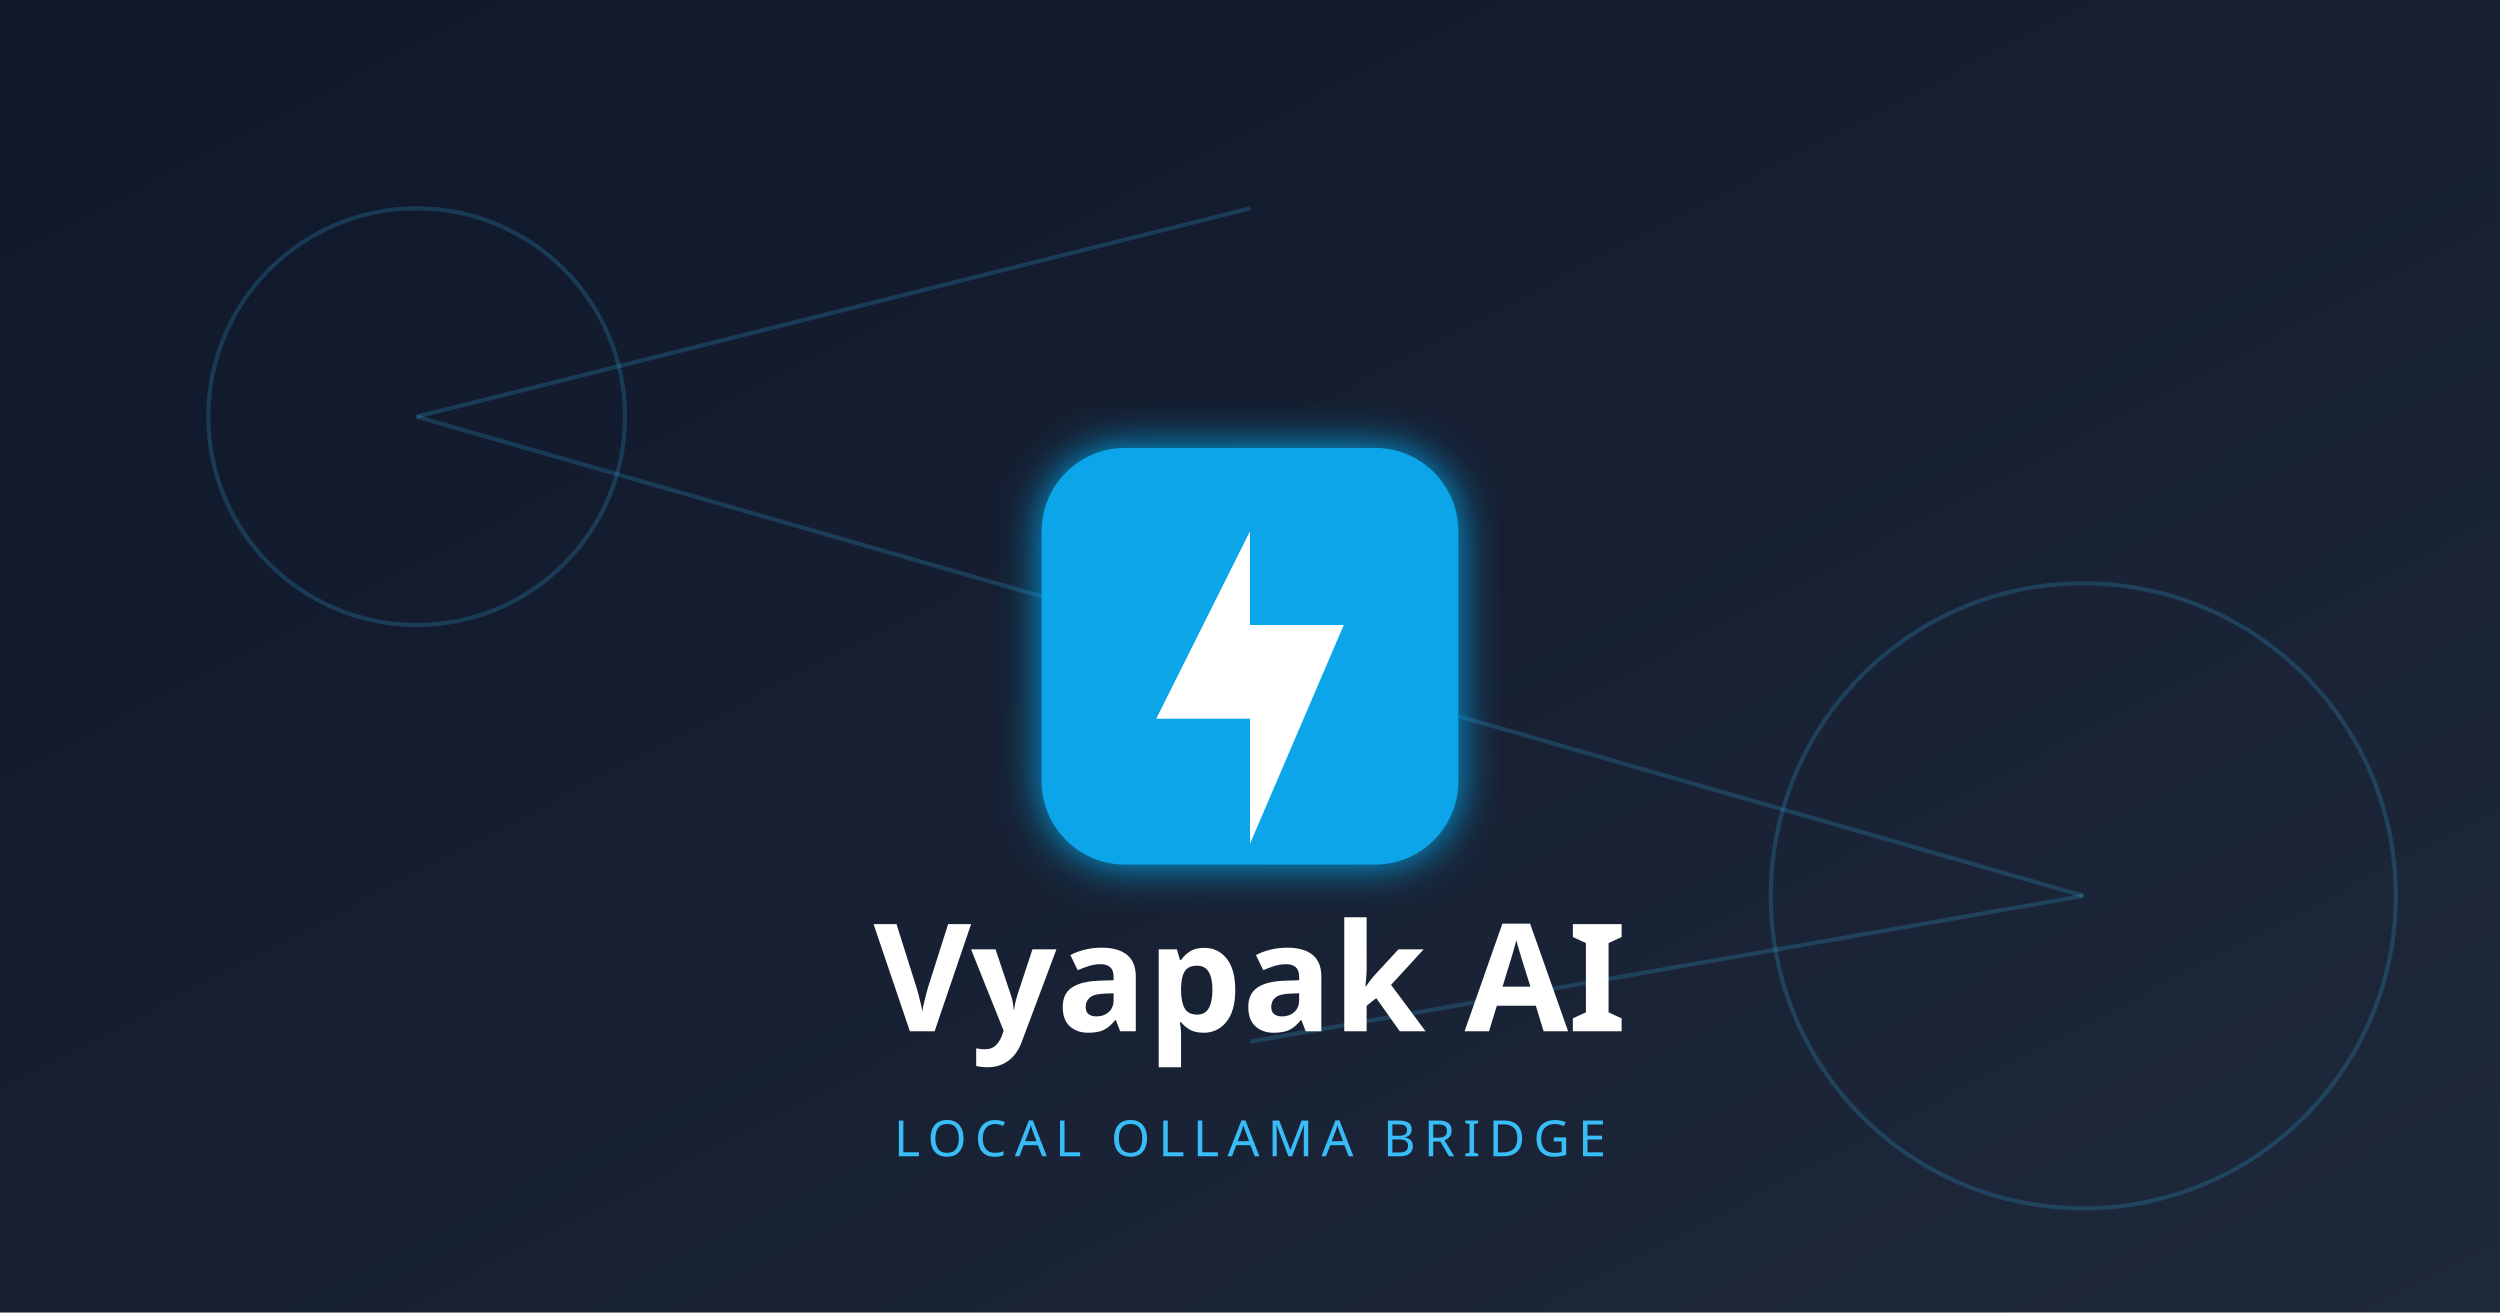
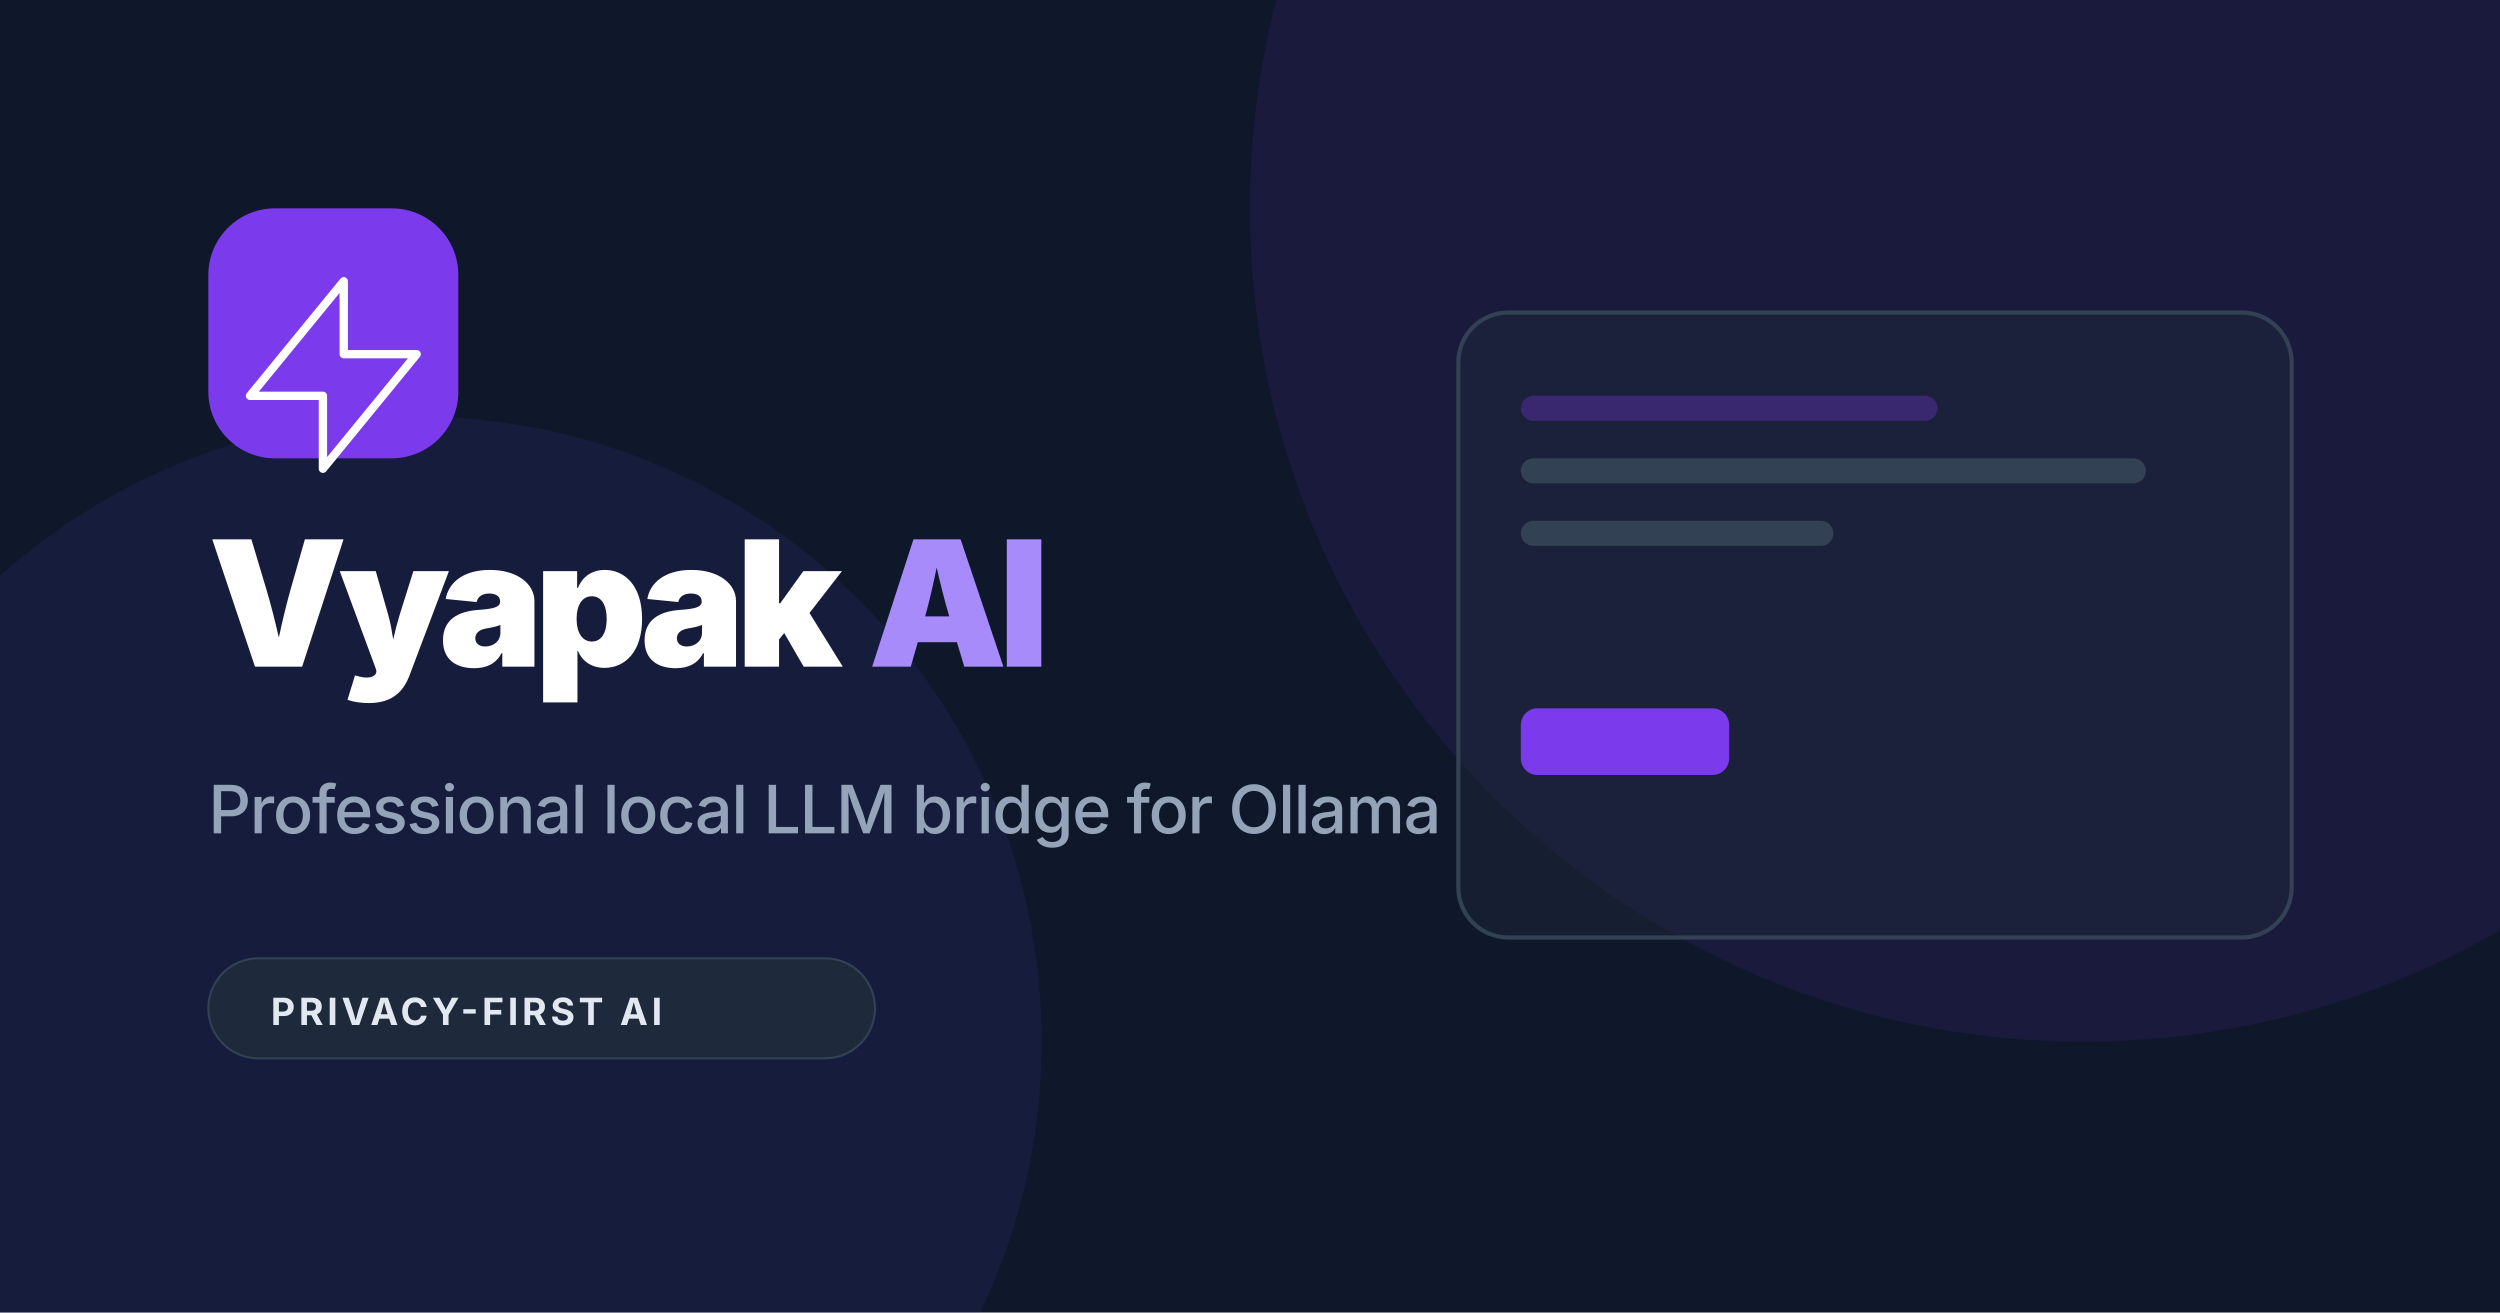
- <svg xmlns="http://www.w3.org/2000/svg" width="1200" height="630" viewBox="0 0 1200 630">
-   <defs>
-     <linearGradient id="bg" x1="0%" y1="0%" x2="100%" y2="100%">
-       <stop offset="0%" style="stop-color:#0f172a;stop-opacity:1" />
-       <stop offset="100%" style="stop-color:#1e293b;stop-opacity:1" />
-     </linearGradient>
-     <filter id="glow">
-       <feGaussianBlur stdDeviation="10" result="coloredBlur" />
-       <feMerge>
-         <feMergeNode in="coloredBlur" />
-         <feMergeNode in="SourceGraphic" />
-       </feMerge>
-     </filter>
-   </defs>
-   <rect width="1200" height="630" fill="url(#bg)" />
-   <g stroke="#38bdf8" stroke-width="2" stroke-opacity="0.2">
-     <circle cx="200" cy="200" r="100" fill="none" />
-     <circle cx="1000" cy="430" r="150" fill="none" />
-     <line x1="200" y1="200" x2="1000" y2="430" />
-     <line x1="200" y1="200" x2="600" y2="100" />
-     <line x1="1000" y1="430" x2="600" y2="500" />
-     <circle cx="600" cy="315" r="50" fill="none" stroke-opacity="0.4" />
-   </g>
-   <g transform="translate(600, 315)" text-anchor="middle" font-family="sans-serif">
-     <rect x="-100" y="-100" width="200" height="200" rx="40" fill="#0ea5e9" filter="url(#glow)" />
-     <path d="M0 -40L-30 20H0V60L30 -10H0V-40Z" fill="white" transform="scale(1.5)" />
-     <text y="180" font-size="72" font-weight="bold" fill="white">Vyapak AI</text>
-     <text y="240" font-size="24" fill="#38bdf8" letter-spacing="4">LOCAL OLLAMA BRIDGE</text>
-   </g>
+ <svg xmlns="http://www.w3.org/2000/svg" width="1200" height="630" viewBox="0 0 1200 630" fill="none">
+   <rect width="1200" height="630" fill="#0f172a" />
+   <circle cx="1000" cy="100" r="400" fill="#7c3aed" fill-opacity="0.1" />
+   <circle cx="200" cy="500" r="300" fill="#4f46e5" fill-opacity="0.1" />
+   <rect x="100" y="100" width="120" height="120" rx="32" fill="#7c3aed" />
+   <path d="M165 170V135L120 190h35v35l45-55h-35z" stroke="white" stroke-width="4" stroke-linecap="round" stroke-linejoin="round" />
+   <text x="100" y="320" fill="white" font-family="Inter, system-ui, sans-serif" font-size="84" font-weight="900" letter-spacing="-0.05em">Vyapak <tspan fill="#a78bfa">AI</tspan>
+   </text>
+   <text x="100" y="400" fill="#94a3b8" font-family="Inter, system-ui, sans-serif" font-size="32" font-weight="500" letter-spacing="-0.02em">Professional local LLM bridge for Ollama</text>
+   <rect x="100" y="460" width="320" height="48" rx="24" fill="#1e293b" stroke="#334155" />
+   <text x="130" y="492" fill="#e2e8f0" font-family="Inter, system-ui, sans-serif" font-size="18" font-weight="700" letter-spacing="0.1em">PRIVACY-FIRST AI</text>
+   <rect x="700" y="150" width="400" height="300" rx="24" fill="#1e293b" fill-opacity="0.5" stroke="#334155" stroke-width="2" />
+   <rect x="730" y="190" width="200" height="12" rx="6" fill="#7c3aed" fill-opacity="0.3" />
+   <rect x="730" y="220" width="300" height="12" rx="6" fill="#334155" />
+   <rect x="730" y="250" width="150" height="12" rx="6" fill="#334155" />
+   <rect x="730" y="340" width="100" height="32" rx="8" fill="#7c3aed" />
</svg>
